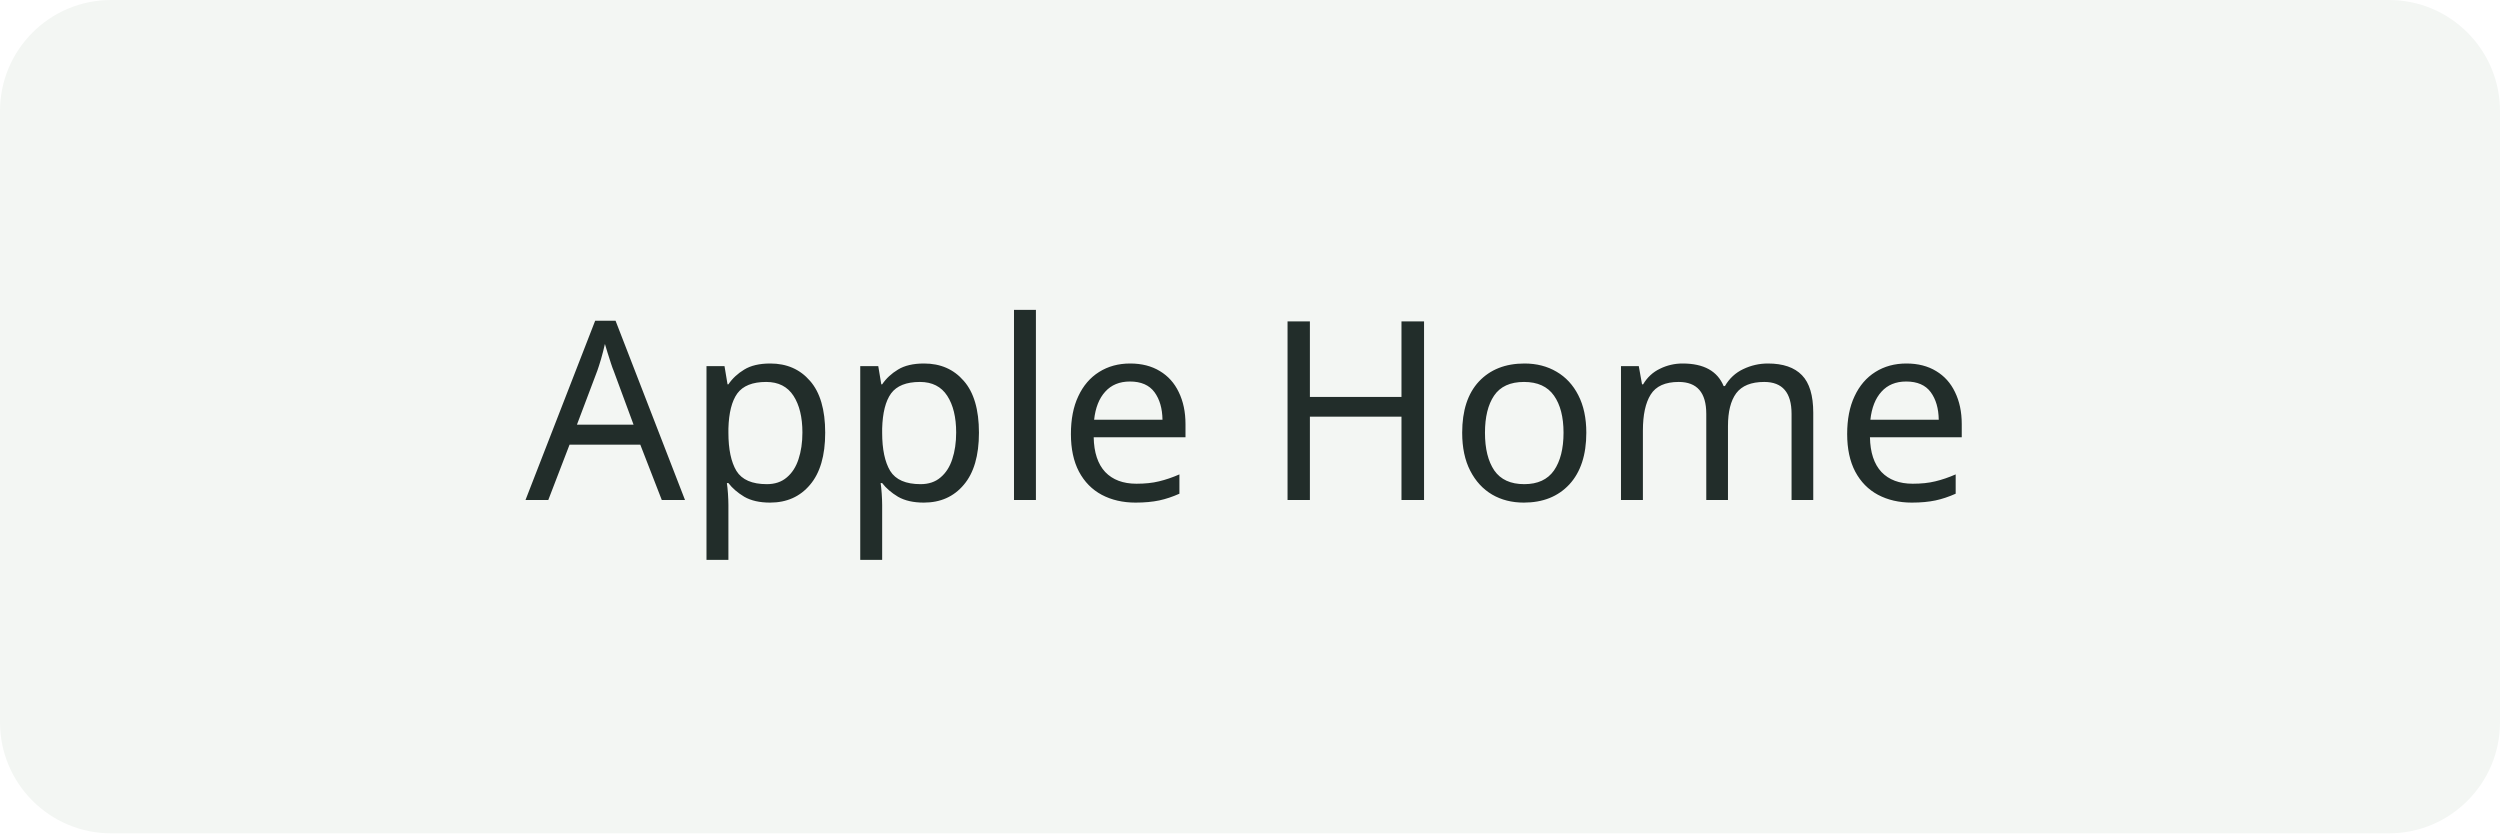
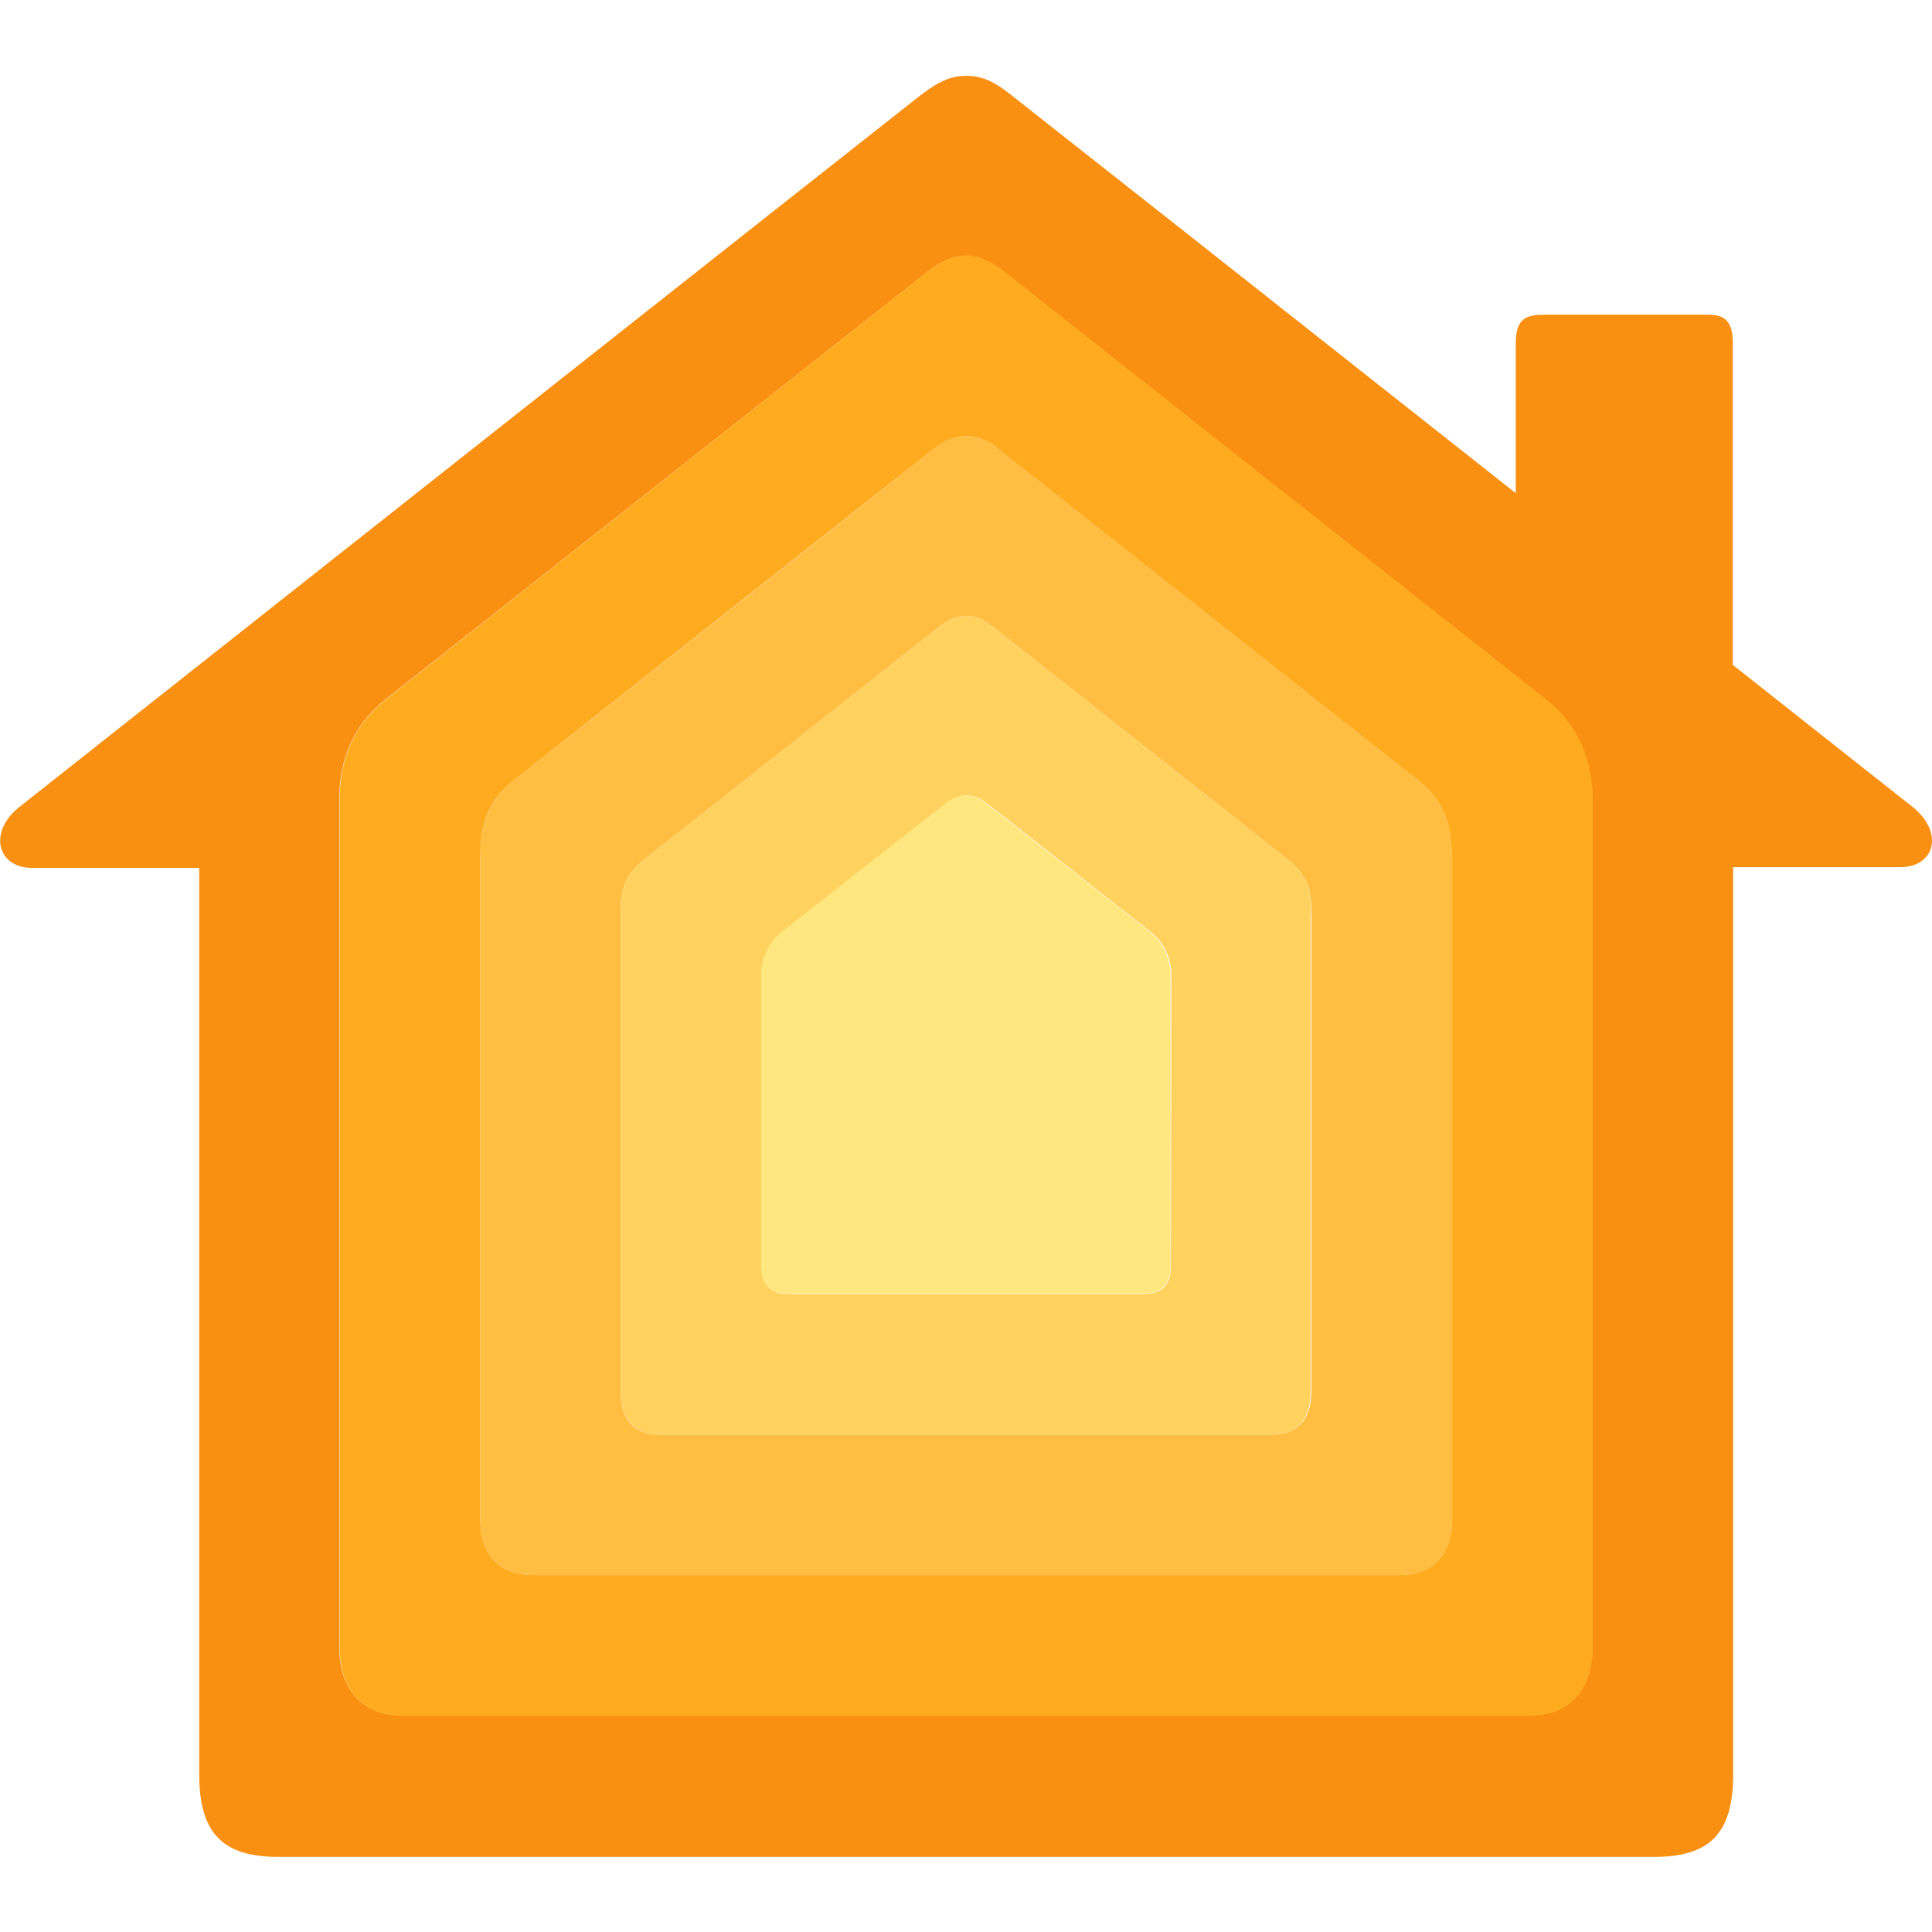
- <svg xmlns="http://www.w3.org/2000/svg" width="180" height="60" viewBox="0 0 180 60">
-   <rect width="180" height="60" rx="8" fill="#f3f6f3" />
-   <text x="90" y="36" text-anchor="middle" font-family="sans-serif" font-size="18" fill="#222d2a">Apple Home</text>
+ <svg xmlns="http://www.w3.org/2000/svg" width="1em" height="1em" viewBox="0 0 512 512">
+   <path fill="#fa9012" d="m506.8 213.8l-47.6-37.6V90.8c0-5.8-2.3-7.4-6.4-7.4h-43.5c-4.7 0-7.6.9-7.6 7.4v39.9C338.8 81 270.6 27.2 268 25.2c-5.1-4.1-8.3-5.1-12-5.1c-3.6 0-6.8 1.1-12 5.1S12 208.4 5.2 213.8c-8.4 6.6-6 16.2 3.3 16.2h44.3v240.3c0 15.5 6.2 21.8 21 21.8h364.5c14.8 0 21-6.2 21-21.8V229.8h44.3c9.3 0 11.6-9.4 3.2-16M422 436.4c0 10.7-5.5 18.2-16.8 18.2H106.7c-11.2 0-16.8-7.4-16.8-18.2V211.9c0-13 5.7-21.4 12.2-26.5L245.7 72.1c3.8-3 7-4.3 10.2-4.3s6.4 1.3 10.2 4.3l143.5 113.3c6.5 5.1 12.2 13.4 12.2 26.5z" />
+   <path fill="#ffab1f" d="M409.8 185.4L266.2 72c-3.8-3-7.2-4.3-10.2-4.3c-3.1 0-6.4 1.3-10.2 4.3L102.2 185.4c-6.5 5.1-12.2 13.4-12.2 26.5v224.6c0 10.7 5.5 18.2 16.8 18.2h298.5c11.2 0 16.8-7.4 16.8-18.2V211.9c-.1-13.1-5.8-21.4-12.3-26.5m-25 217.3c0 10-5.7 14.7-14 14.7H141.3c-8.3 0-14-4.7-14-14.7V227.3c0-9.7 2.3-15.3 9.2-20.7c3.9-3.1 108.3-85.6 111.1-87.7c2.8-2.2 5.7-3.3 8.4-3.3s5.7 1.1 8.4 3.3c2.8 2.2 107.2 84.7 111.1 87.7c6.9 5.5 9.2 11.1 9.2 20.7z" />
+   <path fill="#ffbe41" d="M375.5 206.6c-3.9-3-108.3-85.6-111.1-87.7c-2.8-2.2-5.7-3.3-8.4-3.3s-5.7 1.1-8.4 3.3c-2.8 2.2-107.2 84.7-111.1 87.7c-6.9 5.5-9.2 11.1-9.2 20.7v175.4c0 10 5.7 14.7 14 14.7h229.6c8.3 0 14-4.7 14-14.7V227.3c-.2-9.6-2.5-15.2-9.4-20.7m-28 162.4c0 8-4.5 11.2-10.5 11.2H175c-6.1 0-10.5-3.1-10.5-11.2V242.9c0-5.6 0-10.1 6.1-15c4.1-3.2 76.5-60.4 78.7-62.1s4.3-2.6 6.7-2.6c2.4.1 4.8 1 6.7 2.6c2.2 1.7 74.6 58.9 78.7 62.1c6.1 4.9 6.1 9.4 6.1 15z" />
+   <path fill="#ffd260" d="M341.4 227.9c-4.1-3.2-76.5-60.4-78.7-62.1c-1.9-1.6-4.3-2.5-6.7-2.6c-2.4 0-4.5.9-6.7 2.6s-74.7 58.9-78.7 62.1c-6.1 4.9-6.1 9.4-6.1 15V369c0 8 4.5 11.2 10.5 11.2h161.8c6.1 0 10.5-3.1 10.5-11.2V242.9c.2-5.7.2-10.1-5.9-15m-31.1 107.4c0 6.2-3.1 7.6-7.4 7.6h-93.6c-4.3 0-7.4-1.4-7.4-7.6v-77c0-4.3 2-8.5 5.3-11.2c1.9-1.6 42.6-33.4 44-34.5c2.8-2.4 7-2.4 9.9 0c1.5 1.1 42.1 33 44 34.5c3.4 2.8 5.3 6.9 5.3 11.2z" />
+   <path fill="#ffe780" d="M256 342.8h46.8c4.3 0 7.4-1.4 7.4-7.6v-76.9c0-4.3-2-8.5-5.3-11.2c-1.9-1.6-42.6-33.4-44-34.5c-2.8-2.4-7-2.4-9.9 0c-1.4 1.1-42.1 33-44 34.5c-3.4 2.8-5.3 6.9-5.3 11.2v76.9c0 6.2 3.1 7.6 7.4 7.6z" />
</svg>
